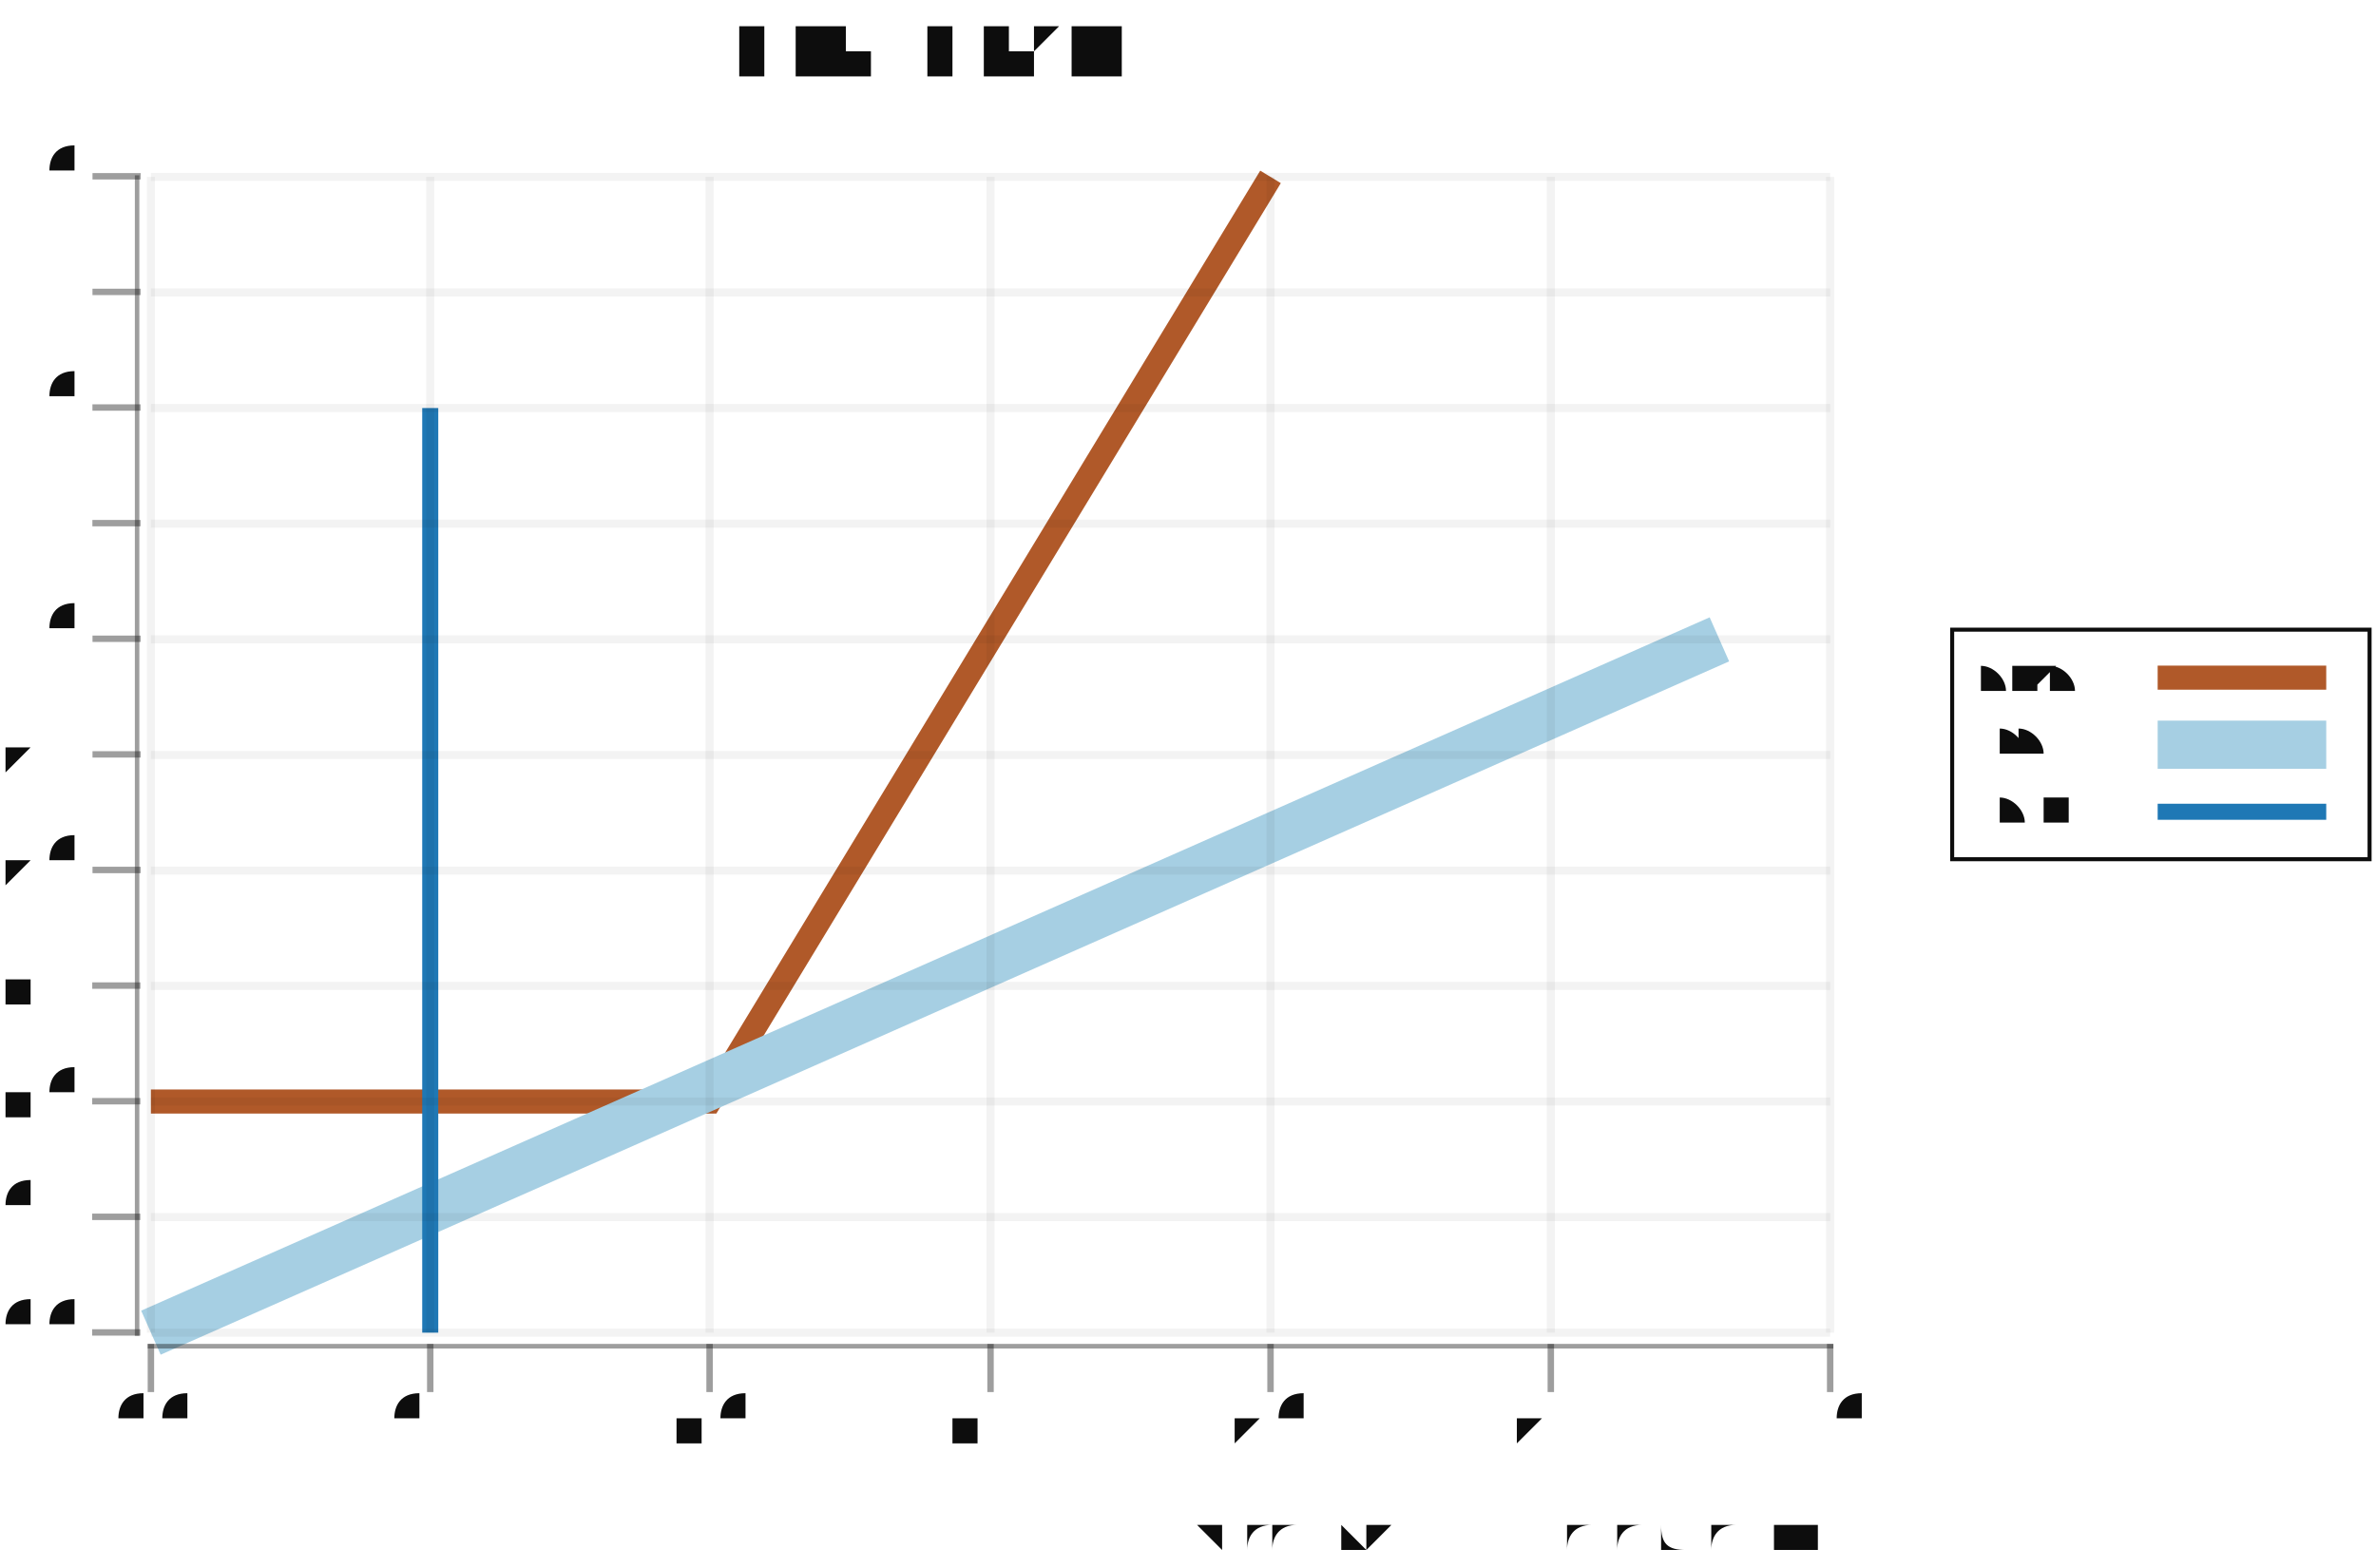
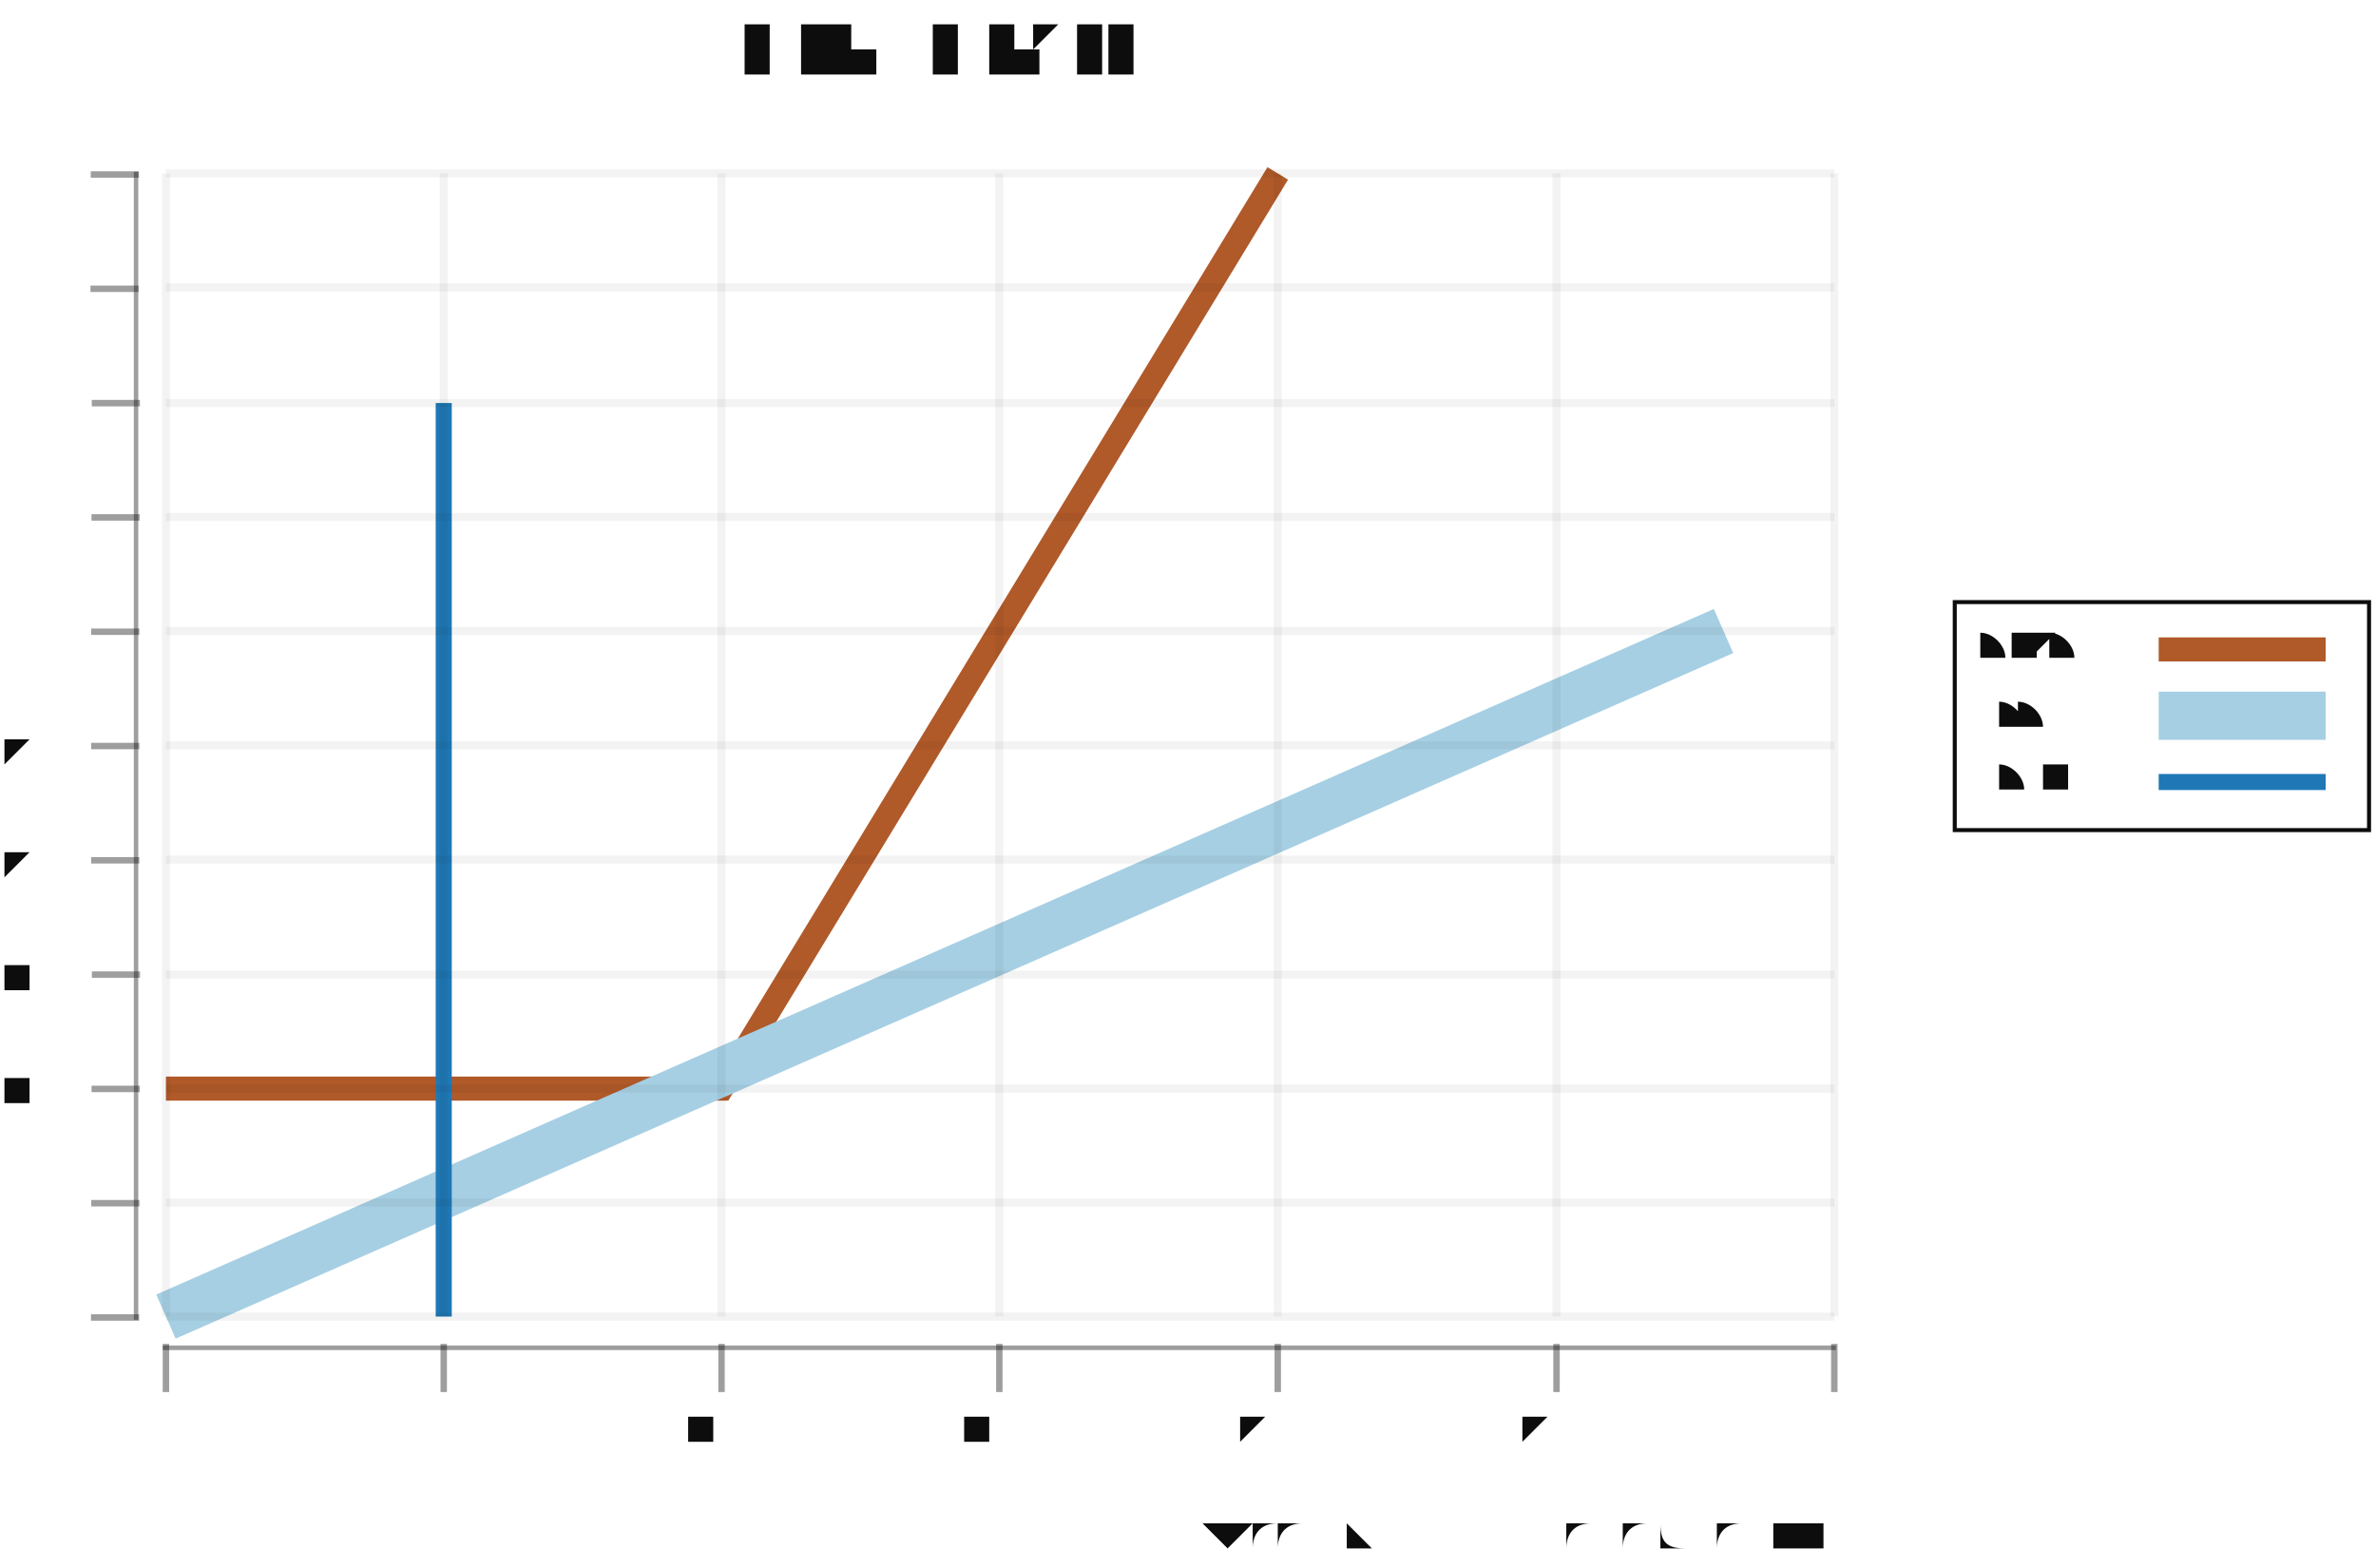
- <svg xmlns="http://www.w3.org/2000/svg" width="454.736" viewBox="-0.73 -0.481 1.48 0.976" height="300.0">
+ <svg xmlns="http://www.w3.org/2000/svg" width="454.817" viewBox="-0.729 -0.48 1.479 0.976" height="300.0">
  <style>svg {
  color-scheme: light dark;
}
{
  .canvas g, .title g, .axisbar g, .ticktext g, .tickglyph g, .ticklines g, .legendContent g text {
    fill: #0d0d0d;
  }
  .ticklines g, .tickglyph g, .legendBorder g {
    stroke: #0d0d0d;
  }
}
@media (prefers-color-scheme:dark) {
  .canvas g, .title g, .axisbar g, .ticktext g, .tickglyph g, .ticklines g, .legendContent g text {
    fill: #f0f0f0;
  }
  .ticklines g, .tickglyph g, .legendBorder g {
    stroke: #f0f0f0;
  }
}</style>
  <g class="chart">
    <g class="line">
      <g stroke-opacity="1.0" fill="none" stroke="#b05929" stroke-width="1.5e-2">
-         <polyline points="-0.636,0.205 -0.288,0.205 6.140208257215929e-2,-0.371" />
+         <polyline points="-0.626,0.198 -0.28,0.198 6.639735219441423e-2,-0.372" />
      </g>
      <g stroke-opacity="1.0" fill="none" stroke="#a6cfe3" stroke-width="3.0e-2">
-         <polyline points="-0.636,0.349 0.341,-8.290498533724366e-2" />
+         <polyline points="-0.626,0.34 0.344,-8.699884057971019e-2" />
      </g>
      <g stroke-opacity="1.0" fill="none" stroke="#1f78b5" stroke-width="1.0e-2">
-         <polyline points="-0.462,-0.227 -0.462,0.349" />
+         <polyline points="-0.453,-0.229 -0.453,0.34" />
      </g>
    </g>
  </g>
  <g class="hud">
    <g class="axis">
      <g class="ticks">
        <g class="tickglyph">
          <g stroke-opacity="0.4" fill="#0d0d0d" stroke="#0d0d0d" stroke-width="4.0e-3" fill-opacity="0.4">
-             <g transform="rotate(-90.0, -0.6573776, 0.3492358)">
-               <polyline points="-0.657,0.364 -0.657,0.334" />
+             <g transform="rotate(-90.0, -0.6575598, 0.3401316)">
+               <polyline points="-0.658,0.355 -0.658,0.325" />
            </g>
-             <g transform="rotate(-90.0, -0.6573776, 0.2772123)">
-               <polyline points="-0.657,0.292 -0.657,0.262" />
+             <g transform="rotate(-90.0, -0.6575598, 0.2689432)">
+               <polyline points="-0.658,0.284 -0.658,0.254" />
            </g>
-             <g transform="rotate(-90.0, -0.6573776, 0.2051889)">
-               <polyline points="-0.657,0.22 -0.657,0.19" />
+             <g transform="rotate(-90.0, -0.6575598, 0.1977548)">
+               <polyline points="-0.658,0.213 -0.658,0.183" />
            </g>
-             <g transform="rotate(-90.0, -0.6573776, 0.1331654)">
-               <polyline points="-0.657,0.148 -0.657,0.118" />
+             <g transform="rotate(-90.0, -0.6575598, 0.1265664)">
+               <polyline points="-0.658,0.142 -0.658,0.112" />
            </g>
-             <g transform="rotate(-90.0, -0.6573776, 6.114193548387087e-2)">
-               <polyline points="-0.657,7.614193548387087e-2 -0.657,4.614193548387087e-2" />
+             <g transform="rotate(-90.0, -0.6575598, 5.5377971014492655e-2)">
+               <polyline points="-0.658,7.037797101449265e-2 -0.658,4.0377971014492656e-2" />
            </g>
-             <g transform="rotate(-90.0, -0.6573776, -1.0881524926686259e-2)">
-               <polyline points="-0.657,4.11847507331374e-3 -0.657,-2.588152492668626e-2" />
+             <g transform="rotate(-90.0, -0.6575598, -1.5810434782608795e-2)">
+               <polyline points="-0.658,-8.10434782608796e-4 -0.658,-3.0810434782608795e-2" />
            </g>
-             <g transform="rotate(-90.0, -0.6573776, -8.290498533724366e-2)">
-               <polyline points="-0.657,-6.790498533724366e-2 -0.657,-9.790498533724366e-2" />
+             <g transform="rotate(-90.0, -0.6575598, -8.699884057971019e-2)">
+               <polyline points="-0.658,-7.199884057971019e-2 -0.658,-0.102" />
            </g>
-             <g transform="rotate(-90.0, -0.6573776, -0.1549284)">
-               <polyline points="-0.657,-0.14 -0.657,-0.17" />
+             <g transform="rotate(-90.0, -0.6575598, -0.1581872)">
+               <polyline points="-0.658,-0.143 -0.658,-0.173" />
            </g>
-             <g transform="rotate(-90.0, -0.6573776, -0.2269519)">
-               <polyline points="-0.657,-0.212 -0.657,-0.242" />
+             <g transform="rotate(-90.0, -0.6575598, -0.2293757)">
+               <polyline points="-0.658,-0.214 -0.658,-0.244" />
            </g>
-             <g transform="rotate(-90.0, -0.6573776, -0.2989754)">
-               <polyline points="-0.657,-0.284 -0.657,-0.314" />
+             <g transform="rotate(-90.0, -0.6575598, -0.3005641)">
+               <polyline points="-0.658,-0.286 -0.658,-0.316" />
            </g>
-             <g transform="rotate(-90.0, -0.6573776, -0.3709988)">
-               <polyline points="-0.657,-0.356 -0.657,-0.386" />
+             <g transform="rotate(-90.0, -0.6575598, -0.3717525)">
+               <polyline points="-0.658,-0.357 -0.658,-0.387" />
            </g>
          </g>
        </g>
        <g class="ticktext">
-           <g fill="#0d0d0d" stroke="none" stroke-width="0.0" font-size="3.489221775666789e-2" fill-opacity="1.0" text-anchor="end">
-             <text x="-0.682" y="0.359">0.0</text>
-             <text x="-0.682" y="0.287">0.5</text>
-             <text x="-0.682" y="0.215">1.0</text>
-             <text x="-0.682" y="0.143">1.5</text>
-             <text x="-0.682" y="7.104516129032251e-2">2.0</text>
-             <text x="-0.682" y="-9.782991202346714e-4">2.5</text>
-             <text x="-0.682" y="-7.300175953079191e-2">3.0</text>
-             <text x="-0.682" y="-0.145">3.5</text>
-             <text x="-0.682" y="-0.217">4.0</text>
-             <text x="-0.682" y="-0.289">4.5</text>
-             <text x="-0.682" y="-0.361">5.0</text>
+           <g fill="#0d0d0d" stroke="none" stroke-width="0.0" font-size="3.4639100471527025e-2" fill-opacity="1.0" text-anchor="end">
+             <text x="-0.682" y="0.35">0.0</text>
+             <text x="-0.682" y="0.279">0.5</text>
+             <text x="-0.682" y="0.208">1.0</text>
+             <text x="-0.682" y="0.136">1.5</text>
+             <text x="-0.682" y="6.51663768115942e-2">2.0</text>
+             <text x="-0.682" y="-6.0220289855072995e-3">2.5</text>
+             <text x="-0.682" y="-7.72104347826087e-2">3.0</text>
+             <text x="-0.682" y="-0.148">3.5</text>
+             <text x="-0.682" y="-0.22">4.0</text>
+             <text x="-0.682" y="-0.291">4.5</text>
+             <text x="-0.682" y="-0.362">5.0</text>
          </g>
        </g>
        <g class="ticklines">
          <g stroke-opacity="5.0e-2" fill="none" stroke="#0d0d0d" stroke-width="5.0e-3">
-             <polyline points="-0.636,0.349 0.41,0.349" />
-             <polyline points="-0.636,0.277 0.41,0.277" />
-             <polyline points="-0.636,0.205 0.41,0.205" />
-             <polyline points="-0.636,0.133 0.41,0.133" />
-             <polyline points="-0.636,6.114193548387087e-2 0.41,6.114193548387087e-2" />
-             <polyline points="-0.636,-1.0881524926686259e-2 0.41,-1.0881524926686259e-2" />
-             <polyline points="-0.636,-8.290498533724366e-2 0.41,-8.290498533724366e-2" />
-             <polyline points="-0.636,-0.155 0.41,-0.155" />
-             <polyline points="-0.636,-0.227 0.41,-0.227" />
-             <polyline points="-0.636,-0.299 0.41,-0.299" />
-             <polyline points="-0.636,-0.371 0.41,-0.371" />
+             <polyline points="-0.626,0.34 0.413,0.34" />
+             <polyline points="-0.626,0.269 0.413,0.269" />
+             <polyline points="-0.626,0.198 0.413,0.198" />
+             <polyline points="-0.626,0.127 0.413,0.127" />
+             <polyline points="-0.626,5.5377971014492655e-2 0.413,5.5377971014492655e-2" />
+             <polyline points="-0.626,-1.5810434782608795e-2 0.413,-1.5810434782608795e-2" />
+             <polyline points="-0.626,-8.699884057971019e-2 0.413,-8.699884057971019e-2" />
+             <polyline points="-0.626,-0.158 0.413,-0.158" />
+             <polyline points="-0.626,-0.229 0.413,-0.229" />
+             <polyline points="-0.626,-0.301 0.413,-0.301" />
+             <polyline points="-0.626,-0.372 0.413,-0.372" />
          </g>
        </g>
      </g>
      <g class="axisbar">
        <g stroke-opacity="0.0" fill="#0d0d0d" stroke="#000000" stroke-width="0.0" fill-opacity="0.4">
-           <rect width="2.7913774205334807e-3" x="-0.646" y="-0.372" height="0.723" />
+           <rect width="2.7711280377221703e-3" x="-0.646" y="-0.373" height="0.715" />
        </g>
      </g>
    </g>
    <g class="axis">
      <g class="ticks">
        <g class="tickglyph">
          <g stroke-opacity="0.4" fill="#0d0d0d" stroke="#0d0d0d" stroke-width="4.0e-3" fill-opacity="0.4">
-             <polyline points="-0.636,0.386 -0.636,0.356" />
-             <polyline points="-0.462,0.386 -0.462,0.356" />
-             <polyline points="-0.288,0.386 -0.288,0.356" />
-             <polyline points="-0.113,0.386 -0.113,0.356" />
-             <polyline points="6.140208257215929e-2,0.386 6.140208257215929e-2,0.356" />
-             <polyline points="0.236,0.386 0.236,0.356" />
-             <polyline points="0.41,0.386 0.41,0.356" />
+             <polyline points="-0.626,0.387 -0.626,0.357" />
+             <polyline points="-0.453,0.387 -0.453,0.357" />
+             <polyline points="-0.28,0.387 -0.28,0.357" />
+             <polyline points="-0.107,0.387 -0.107,0.357" />
+             <polyline points="6.639735219441423e-2,0.387 6.639735219441423e-2,0.357" />
+             <polyline points="0.24,0.387 0.24,0.357" />
+             <polyline points="0.413,0.387 0.413,0.357" />
          </g>
        </g>
        <g class="ticktext">
-           <g fill="#0d0d0d" stroke="none" stroke-width="0.0" font-size="3.489221775666789e-2" fill-opacity="1.0" text-anchor="middle">
-             <text x="-0.636" y="0.417">0.0</text>
-             <text x="-0.462" y="0.417">0.5</text>
-             <text x="-0.288" y="0.417">1.0</text>
-             <text x="-0.113" y="0.417">1.5</text>
-             <text x="6.140208257215929e-2" y="0.417">2.0</text>
-             <text x="0.236" y="0.417">2.5</text>
-             <text x="0.41" y="0.417">3.0</text>
+           <g fill="#0d0d0d" stroke="none" stroke-width="0.0" font-size="3.4639100471527025e-2" fill-opacity="1.0" text-anchor="middle">
+             <text x="-0.626" y="0.417">0.0</text>
+             <text x="-0.453" y="0.417">0.5</text>
+             <text x="-0.28" y="0.417">1.0</text>
+             <text x="-0.107" y="0.417">1.5</text>
+             <text x="6.639735219441423e-2" y="0.417">2.0</text>
+             <text x="0.24" y="0.417">2.5</text>
+             <text x="0.413" y="0.417">3.0</text>
          </g>
        </g>
        <g class="ticklines">
          <g stroke-opacity="5.0e-2" fill="none" stroke="#0d0d0d" stroke-width="5.0e-3">
-             <polyline points="-0.636,0.349 -0.636,-0.371" />
-             <polyline points="-0.462,0.349 -0.462,-0.371" />
-             <polyline points="-0.288,0.349 -0.288,-0.371" />
-             <polyline points="-0.113,0.349 -0.113,-0.371" />
-             <polyline points="6.140208257215929e-2,0.349 6.140208257215929e-2,-0.371" />
-             <polyline points="0.236,0.349 0.236,-0.371" />
-             <polyline points="0.41,0.349 0.41,-0.371" />
+             <polyline points="-0.626,0.34 -0.626,-0.372" />
+             <polyline points="-0.453,0.34 -0.453,-0.372" />
+             <polyline points="-0.28,0.34 -0.28,-0.372" />
+             <polyline points="-0.107,0.34 -0.107,-0.372" />
+             <polyline points="6.639735219441423e-2,0.34 6.639735219441423e-2,-0.372" />
+             <polyline points="0.24,0.34 0.24,-0.372" />
+             <polyline points="0.413,0.34 0.413,-0.372" />
          </g>
        </g>
      </g>
      <g class="axisbar">
        <g stroke-opacity="0.0" fill="#0d0d0d" stroke="#000000" stroke-width="0.0" fill-opacity="0.4">
-           <rect width="1.05" x="-0.638" y="0.356" height="2.880938416422285e-3" />
+           <rect width="1.042" x="-0.628" y="0.358" height="2.8475362318840514e-3" />
        </g>
      </g>
    </g>
    <g class="title">
-       <g fill="#0d0d0d" stroke="none" stroke-width="0.0" font-size="3.489221775666789e-2" fill-opacity="1.0" text-anchor="end">
-         <text x="0.434" y="0.485">Made with love and chart-svg</text>
+       <g fill="#0d0d0d" stroke="none" stroke-width="0.0" font-size="3.4639100471527025e-2" fill-opacity="1.0" text-anchor="end">
+         <text x="0.436" y="0.485">Made with love and chart-svg</text>
      </g>
    </g>
    <g class="title">
-       <g fill="#0d0d0d" stroke="none" stroke-width="0.0" font-size="5.582754841066862e-2" fill-opacity="1.0" text-anchor="middle">
-         <text x="-0.148" y="-0.436">Line Chart</text>
+       <g fill="#0d0d0d" stroke="none" stroke-width="0.0" font-size="5.542256075444324e-2" fill-opacity="1.0" text-anchor="middle">
+         <text x="-0.147" y="-0.436">Line Chart</text>
      </g>
    </g>
    <g class="legend">
      <g class="legendBorder">
        <g stroke-opacity="1.0" fill="#0d0d0d" stroke="#0d0d0d" stroke-width="2.5e-3" fill-opacity="0.0">
-           <rect width="0.26" x="0.486" y="-8.893695014662772e-2" height="0.143" />
+           <rect width="0.258" x="0.488" y="-0.105" height="0.142" />
        </g>
      </g>
      <g class="legendContent">
-         <g fill="#0d0d0d" stroke="none" stroke-width="0.0" font-size="2.093533065400073e-2" fill-opacity="1.0" text-anchor="start">
-           <text x="0.504" y="2.9901759530791716e-2">vertical</text>
+         <g fill="#0d0d0d" stroke="none" stroke-width="0.0" font-size="2.0783460282916215e-2" fill-opacity="1.0" text-anchor="start">
+           <text x="0.505" y="1.2397971014492748e-2">vertical</text>
        </g>
        <g stroke-opacity="1.0" fill="none" stroke="#1f78b5" stroke-width="1.0e-2">
-           <polyline points="0.614,2.4499999999999966e-2 0.719,2.4499999999999966e-2" />
+           <polyline points="0.615,7.058840579710124e-3 0.719,7.058840579710124e-3" />
        </g>
-         <g fill="#0d0d0d" stroke="none" stroke-width="0.0" font-size="2.093533065400073e-2" fill-opacity="1.0" text-anchor="start">
-           <text x="0.504" y="-1.1871847507331446e-2">line</text>
+         <g fill="#0d0d0d" stroke="none" stroke-width="0.0" font-size="2.0783460282916215e-2" fill-opacity="1.0" text-anchor="start">
+           <text x="0.505" y="-2.8891304347826052e-2">line</text>
        </g>
        <g stroke-opacity="1.0" fill="none" stroke="#a6cfe3" stroke-width="3.0e-2">
-           <polyline points="0.614,-1.7273607038123195e-2 0.719,-1.7273607038123195e-2" />
+           <polyline points="0.615,-3.423043478260879e-2 0.719,-3.423043478260879e-2" />
        </g>
-         <g fill="#0d0d0d" stroke="none" stroke-width="0.0" font-size="2.093533065400073e-2" fill-opacity="1.0" text-anchor="start">
-           <text x="0.504" y="-5.364545454545455e-2">hockey</text>
+         <g fill="#0d0d0d" stroke="none" stroke-width="0.0" font-size="2.0783460282916215e-2" fill-opacity="1.0" text-anchor="start">
+           <text x="0.505" y="-7.018057971014491e-2">hockey</text>
        </g>
        <g stroke-opacity="1.0" fill="none" stroke="#b05929" stroke-width="1.5e-2">
-           <polyline points="0.614,-5.904721407624647e-2 0.719,-5.904721407624647e-2" />
+           <polyline points="0.615,-7.551971014492753e-2 0.719,-7.551971014492753e-2" />
        </g>
      </g>
    </g>
  </g>
</svg>
